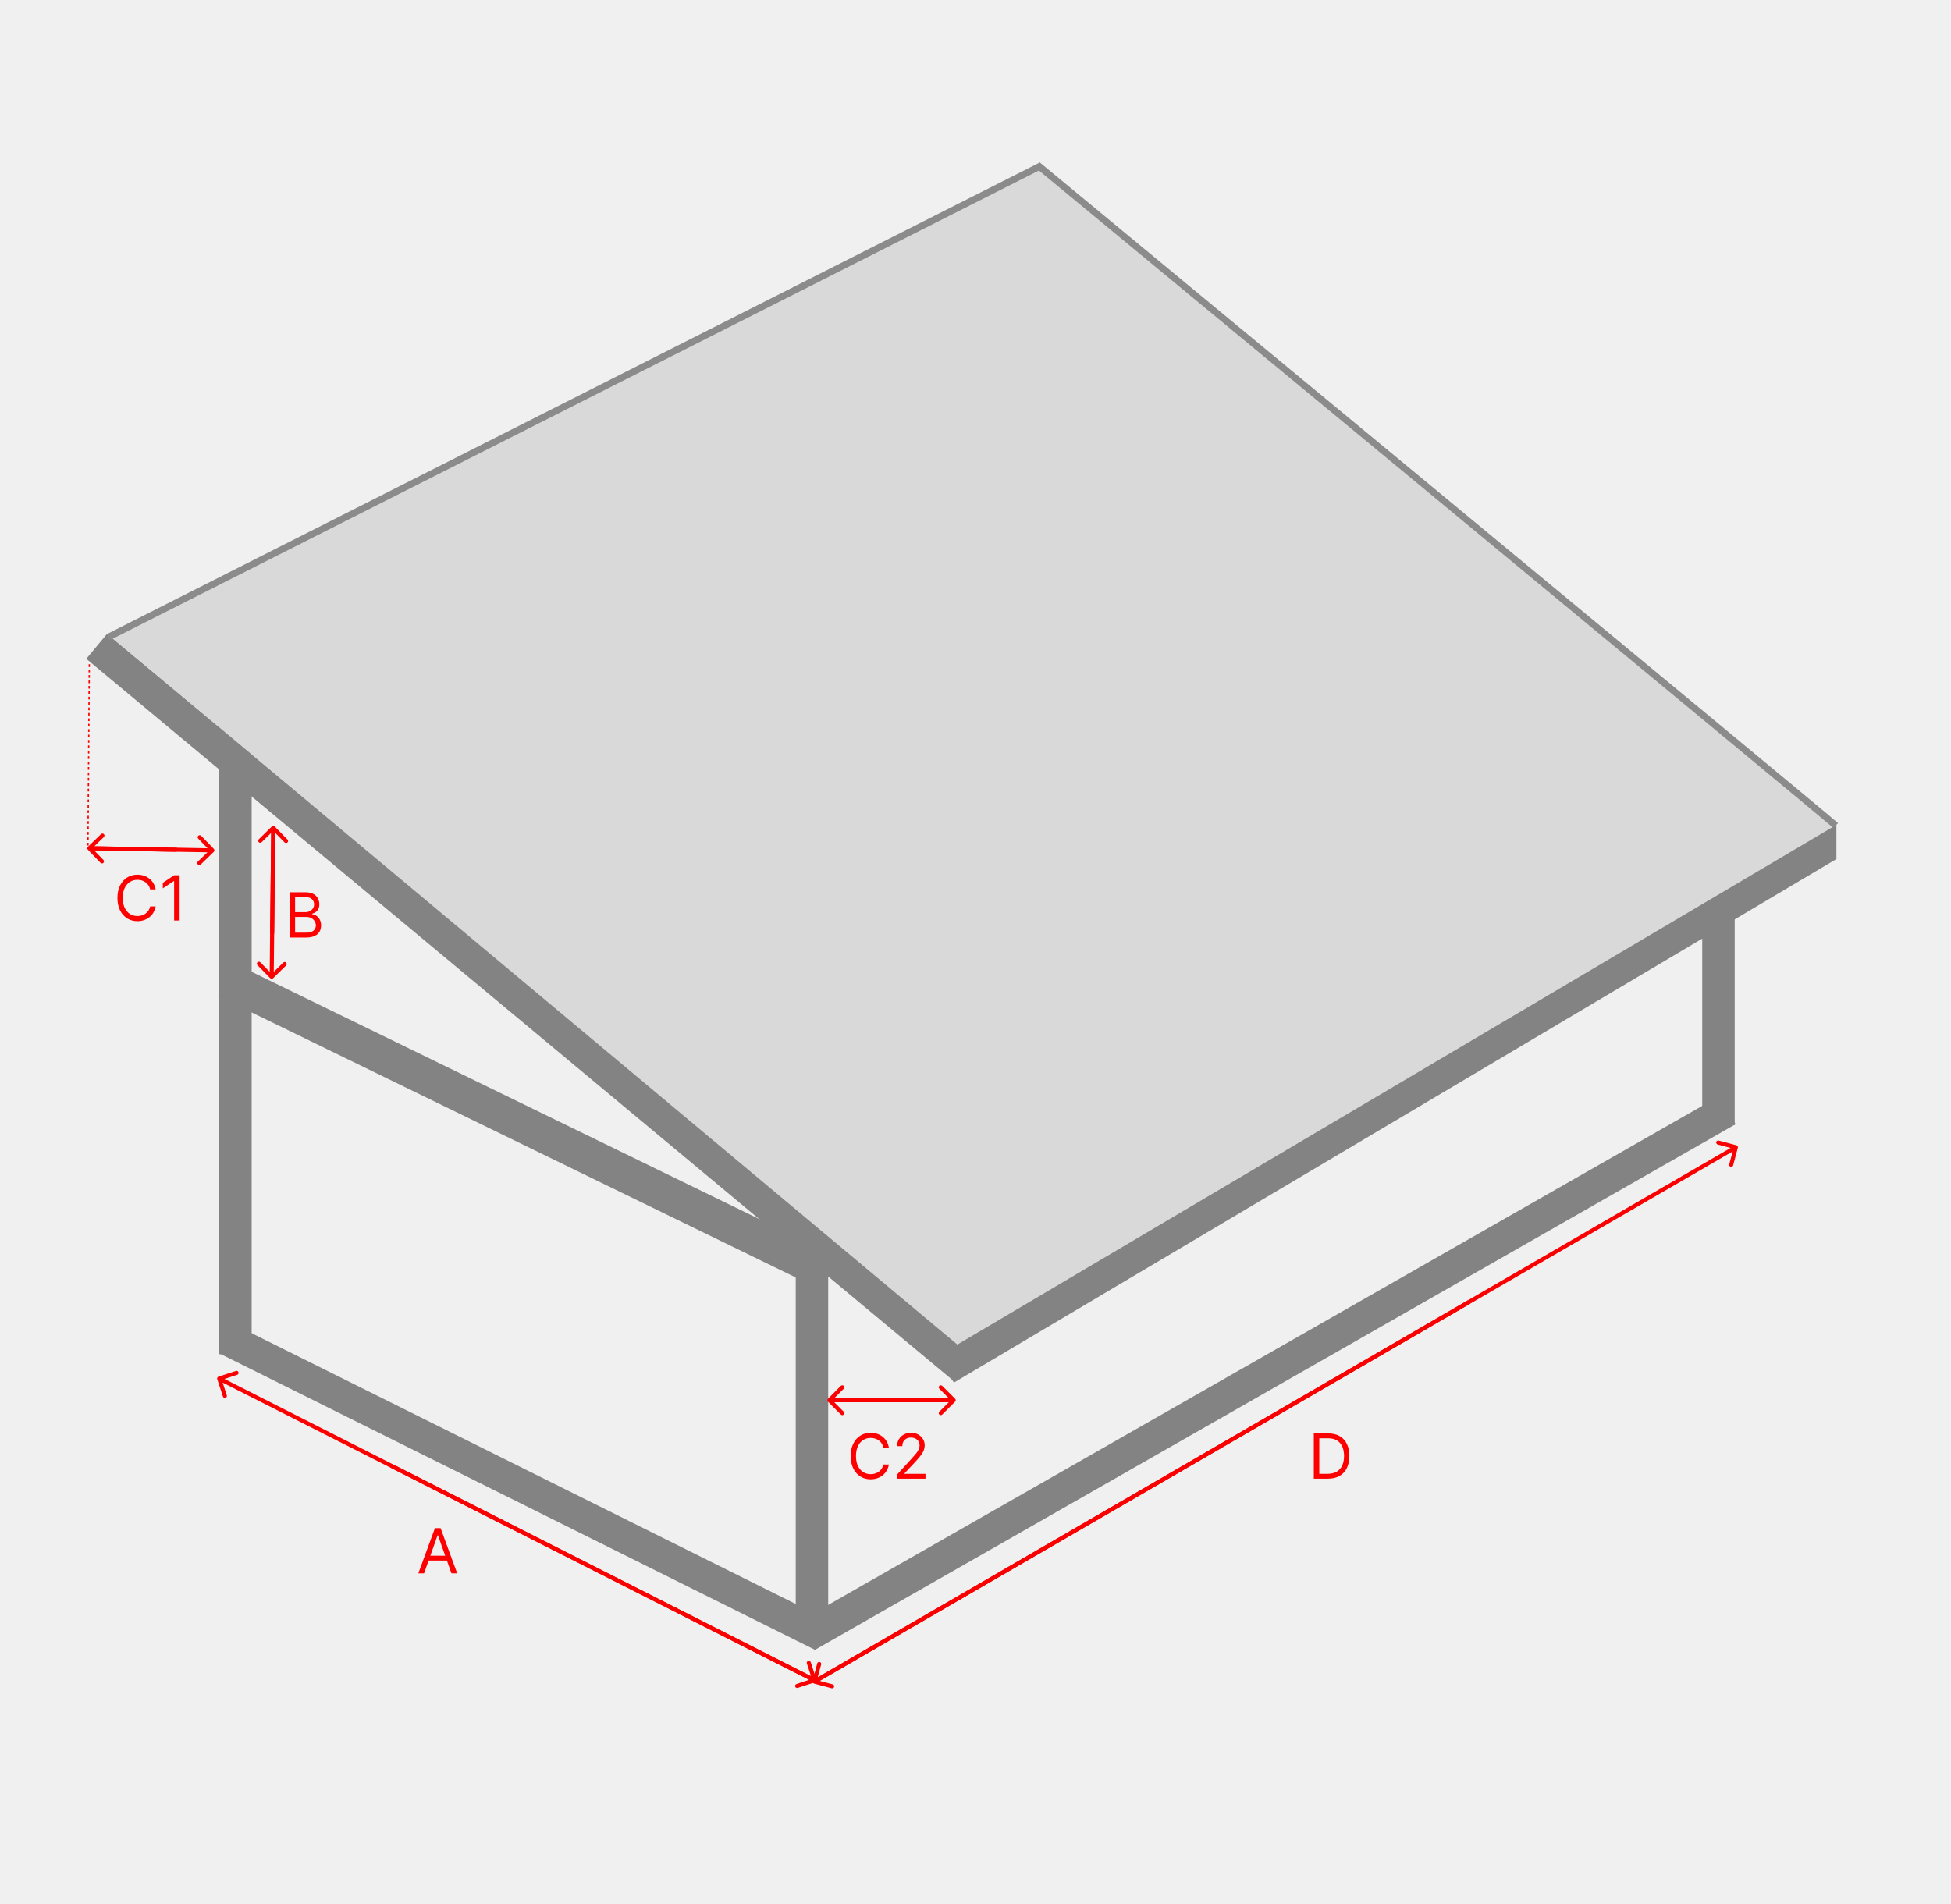
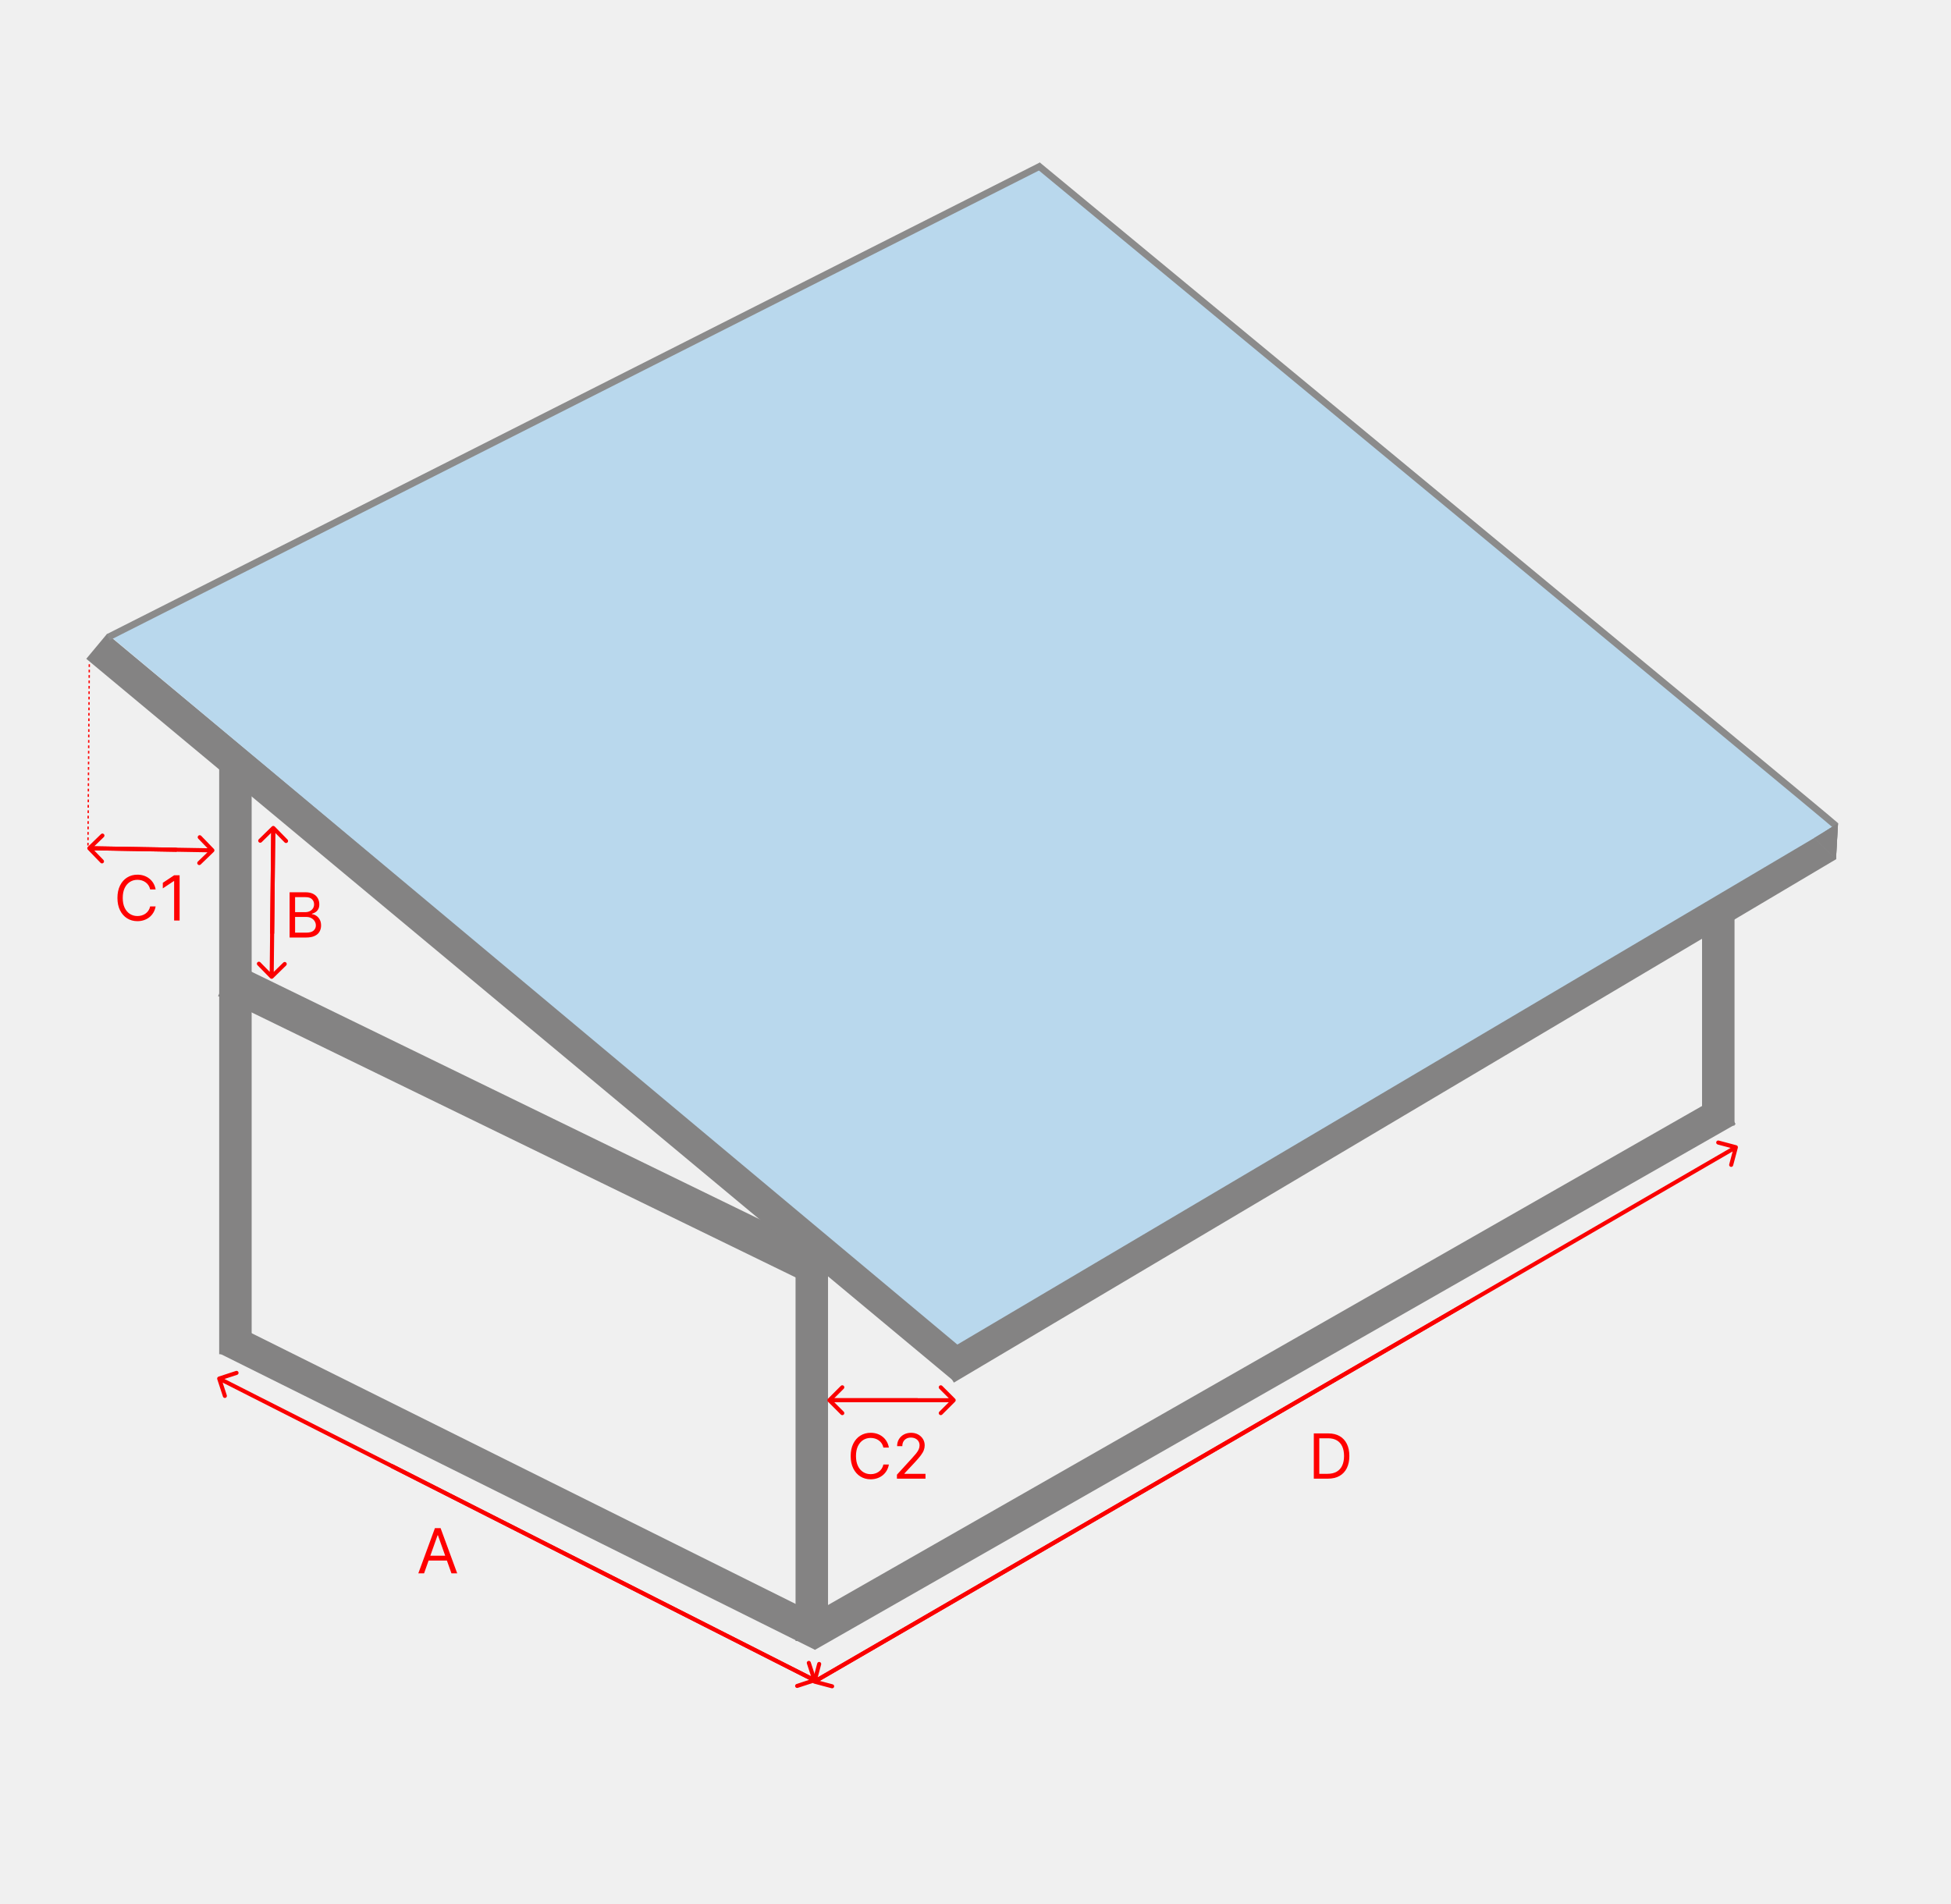
<svg xmlns="http://www.w3.org/2000/svg" width="1442" height="1407" viewBox="0 0 1442 1407" fill="none">
  <g clip-path="url(#clip0_505_396)">
-     <line x1="600.129" y1="896.523" x2="600.129" y2="1212.52" stroke="#848383" stroke-width="24" />
-     <line x1="1270.13" y1="619.523" x2="1270.13" y2="831.523" stroke="#848383" stroke-width="24" />
-     <line x1="174" y1="528" x2="174" y2="1001" stroke="#848383" stroke-width="24" />
+     <line x1="600" y1="921" x2="600" y2="1213" stroke="#848383" stroke-width="24" />
+     <line x1="1270" y1="676" x2="1270" y2="832" stroke="#848383" stroke-width="24" />
+     <line x1="174" y1="559" x2="174" y2="1001" stroke="#848383" stroke-width="24" />
    <line x1="607.653" y1="1208.74" x2="167.653" y2="989.743" stroke="#848383" stroke-width="24" />
    <line x1="596.087" y1="933.136" x2="167.087" y2="724.136" stroke="#848383" stroke-width="27" />
    <line x1="596.362" y1="1209.13" x2="1276.87" y2="820.556" stroke="#848383" stroke-width="24" />
-     <rect x="1332.73" y="609.485" width="24.581" height="25.491" fill="#848383" />
-     <rect x="229.688" y="522.604" width="35.505" height="30.953" fill="#848383" />
    <line x1="713.323" y1="1012.22" x2="71.45" y2="477.745" stroke="#848383" stroke-width="24" />
    <line x1="698.879" y1="1011.68" x2="1351.19" y2="624.654" stroke="#848383" stroke-width="24" />
-     <path d="M707.584 993.87L79.578 468.668L769.129 124.519L1029.5 336L1193 472L1357.59 609.526L707.584 993.87Z" fill="#D9D9D9" />
+     <path d="M707.584 993.87L79.578 468.668L769.129 124.519L1029.5 336L1193 472L1357.59 609.526L707.584 993.87Z" fill="#B9D8ED" />
    <path d="M766.963 122.035C766.963 122.035 1353.49 606.676 1356.7 610.152" stroke="#8B8B8B" stroke-width="5" />
    <path d="M769.664 122.338L80 471" stroke="#8B8B8B" stroke-width="5" />
    <path d="M201.845 723.081C201.253 723.66 200.303 723.65 199.724 723.058L190.281 713.41C189.701 712.818 189.712 711.868 190.304 711.289C190.896 710.709 191.845 710.719 192.425 711.311L200.818 719.887L209.394 711.494C209.987 710.914 210.936 710.925 211.516 711.517C212.095 712.109 212.085 713.058 211.493 713.638L201.845 723.081ZM203.478 612.016L202.296 722.025L199.296 721.993L200.479 611.984L203.478 612.016Z" fill="#FA0000" />
    <path d="M200.93 610.928C201.522 610.348 202.472 610.358 203.051 610.95L212.495 620.597C213.075 621.189 213.065 622.139 212.473 622.718C211.881 623.298 210.931 623.288 210.351 622.696L201.957 614.121L193.382 622.515C192.79 623.095 191.84 623.085 191.261 622.493C190.681 621.901 190.691 620.951 191.283 620.372L200.93 610.928ZM199.649 690.115L200.48 611.984L203.479 612.016L202.648 690.147L199.649 690.115Z" fill="#FA0000" />
    <path d="M705.933 1036.06C706.519 1035.47 706.519 1034.52 705.933 1033.94L696.387 1024.39C695.802 1023.81 694.852 1023.81 694.266 1024.39C693.68 1024.98 693.68 1025.93 694.266 1026.51L702.751 1035L694.266 1043.48C693.68 1044.07 693.68 1045.02 694.266 1045.6C694.852 1046.19 695.802 1046.19 696.387 1045.6L705.933 1036.06ZM613.002 1036.5L704.873 1036.5L704.873 1033.5L613.002 1033.5L613.002 1036.5Z" fill="#FA0000" />
    <path d="M611.94 1033.94C611.354 1034.52 611.354 1035.47 611.94 1036.06L621.486 1045.61C622.072 1046.19 623.022 1046.19 623.607 1045.61C624.193 1045.02 624.193 1044.07 623.607 1043.49L615.122 1035L623.608 1026.51C624.193 1025.93 624.193 1024.98 623.608 1024.39C623.022 1023.81 622.072 1023.81 621.486 1024.39L611.94 1033.94ZM678.25 1033.5L613.001 1033.5L613.001 1036.5L678.25 1036.5L678.25 1033.5Z" fill="#FA0000" />
    <path d="M161.533 1017.57C160.746 1017.83 160.317 1018.68 160.574 1019.47L164.774 1032.3C165.031 1033.08 165.879 1033.51 166.666 1033.26C167.453 1033 167.883 1032.15 167.625 1031.36L163.892 1019.96L175.297 1016.23C176.084 1015.97 176.514 1015.12 176.256 1014.33C175.998 1013.55 175.151 1013.12 174.364 1013.38L161.533 1017.57ZM602.678 1240.66L162.678 1017.66L161.322 1020.34L601.322 1243.34L602.678 1240.66Z" fill="#FA0000" />
    <path d="M602.467 1243.43C603.254 1243.17 603.683 1242.32 603.426 1241.53L599.226 1228.7C598.968 1227.92 598.121 1227.49 597.334 1227.74C596.547 1228 596.117 1228.85 596.375 1229.64L600.108 1241.04L588.703 1244.77C587.916 1245.03 587.486 1245.88 587.744 1246.67C588.002 1247.45 588.849 1247.88 589.636 1247.62L602.467 1243.43ZM288.822 1084.96L601.322 1243.34L602.678 1240.66L290.178 1082.28L288.822 1084.96Z" fill="#FA0000" />
    <path d="M1284.45 848.385C1284.66 847.585 1284.19 846.763 1283.39 846.55L1270.34 843.082C1269.54 842.87 1268.72 843.346 1268.5 844.147C1268.29 844.947 1268.77 845.769 1269.57 845.982L1281.17 849.064L1278.08 860.662C1277.87 861.462 1278.35 862.284 1279.15 862.497C1279.95 862.709 1280.77 862.233 1280.98 861.432L1284.45 848.385ZM602.753 1244.3L1283.75 849.298L1282.25 846.702L601.247 1241.7L602.753 1244.3Z" fill="#FA0000" />
    <path d="M600.55 1242.62C600.337 1243.42 600.813 1244.24 601.614 1244.45L614.661 1247.92C615.462 1248.13 616.283 1247.65 616.496 1246.85C616.709 1246.05 616.232 1245.23 615.432 1245.02L603.834 1241.94L606.917 1230.34C607.13 1229.54 606.653 1228.72 605.853 1228.5C605.052 1228.29 604.23 1228.77 604.018 1229.57L600.55 1242.62ZM1084.91 961.162L601.247 1241.7L602.752 1244.3L1086.42 963.757L1084.91 961.162Z" fill="#FA0000" />
    <path d="M313.423 1163H309.176L321.46 1129.55H325.642L337.926 1163H333.679L323.682 1134.84H323.42L313.423 1163ZM314.991 1149.93H332.111V1153.53H314.991V1149.93Z" fill="#FF0000" />
    <path d="M214.051 693V659.545H225.747C228.078 659.545 230 659.948 231.513 660.754C233.027 661.549 234.154 662.622 234.895 663.972C235.635 665.312 236.006 666.798 236.006 668.432C236.006 669.869 235.75 671.056 235.238 671.993C234.737 672.929 234.073 673.67 233.245 674.214C232.428 674.759 231.541 675.162 230.582 675.423V675.75C231.606 675.815 232.635 676.175 233.67 676.828C234.704 677.482 235.57 678.418 236.267 679.638C236.964 680.857 237.312 682.349 237.312 684.114C237.312 685.791 236.931 687.299 236.169 688.638C235.407 689.978 234.203 691.04 232.559 691.824C230.915 692.608 228.775 693 226.139 693H214.051ZM218.102 689.406H226.139C228.786 689.406 230.664 688.894 231.775 687.871C232.897 686.836 233.457 685.584 233.457 684.114C233.457 682.981 233.169 681.936 232.592 680.977C232.014 680.008 231.192 679.235 230.125 678.658C229.058 678.07 227.795 677.776 226.335 677.776H218.102V689.406ZM218.102 674.247H225.616C226.836 674.247 227.936 674.008 228.916 673.528C229.907 673.049 230.691 672.374 231.268 671.503C231.857 670.632 232.151 669.608 232.151 668.432C232.151 666.962 231.639 665.715 230.615 664.691C229.591 663.656 227.969 663.139 225.747 663.139H218.102V674.247Z" fill="#FF0000" />
    <path d="M981.375 1093H971.051V1059.55H981.832C985.078 1059.55 987.855 1060.22 990.163 1061.55C992.472 1062.88 994.242 1064.79 995.472 1067.29C996.703 1069.77 997.318 1072.74 997.318 1076.21C997.318 1079.69 996.697 1082.69 995.456 1085.21C994.214 1087.71 992.407 1089.64 990.033 1090.99C987.659 1092.33 984.773 1093 981.375 1093ZM975.102 1089.41H981.114C983.88 1089.41 986.172 1088.87 987.991 1087.81C989.809 1086.74 991.165 1085.22 992.058 1083.25C992.951 1081.28 993.398 1078.93 993.398 1076.21C993.398 1073.51 992.957 1071.18 992.075 1069.23C991.192 1067.27 989.875 1065.77 988.121 1064.72C986.368 1063.67 984.185 1063.14 981.571 1063.14H975.102V1089.41Z" fill="#FF0000" />
    <path d="M656.972 1070H652.92C652.681 1068.83 652.262 1067.81 651.663 1066.93C651.075 1066.05 650.356 1065.31 649.506 1064.71C648.668 1064.1 647.737 1063.64 646.713 1063.34C645.689 1063.03 644.622 1062.88 643.511 1062.88C641.486 1062.88 639.651 1063.39 638.006 1064.41C636.373 1065.44 635.071 1066.95 634.102 1068.94C633.144 1070.93 632.665 1073.38 632.665 1076.27C632.665 1079.17 633.144 1081.61 634.102 1083.61C635.071 1085.6 636.373 1087.11 638.006 1088.13C639.651 1089.16 641.486 1089.67 643.511 1089.67C644.622 1089.67 645.689 1089.52 646.713 1089.21C647.737 1088.91 648.668 1088.45 649.506 1087.85C650.356 1087.24 651.075 1086.5 651.663 1085.62C652.262 1084.72 652.681 1083.7 652.92 1082.55H656.972C656.667 1084.26 656.111 1085.79 655.305 1087.14C654.5 1088.49 653.498 1089.63 652.3 1090.58C651.102 1091.52 649.757 1092.23 648.265 1092.72C646.784 1093.21 645.199 1093.46 643.511 1093.46C640.658 1093.46 638.121 1092.76 635.899 1091.37C633.678 1089.97 631.93 1087.99 630.656 1085.42C629.381 1082.85 628.744 1079.8 628.744 1076.27C628.744 1072.74 629.381 1069.7 630.656 1067.12C631.93 1064.55 633.678 1062.57 635.899 1061.18C638.121 1059.79 640.658 1059.09 643.511 1059.09C645.199 1059.09 646.784 1059.33 648.265 1059.82C649.757 1060.31 651.102 1061.03 652.3 1061.98C653.498 1062.92 654.5 1064.06 655.305 1065.41C656.111 1066.75 656.667 1068.28 656.972 1070ZM662.93 1093V1090.06L673.972 1077.97C675.268 1076.56 676.336 1075.33 677.174 1074.28C678.013 1073.22 678.633 1072.23 679.036 1071.31C679.45 1070.37 679.657 1069.39 679.657 1068.37C679.657 1067.19 679.374 1066.17 678.808 1065.31C678.252 1064.45 677.49 1063.79 676.521 1063.32C675.552 1062.85 674.463 1062.62 673.254 1062.62C671.969 1062.62 670.847 1062.88 669.889 1063.42C668.941 1063.94 668.206 1064.67 667.683 1065.62C667.172 1066.57 666.916 1067.68 666.916 1068.95H663.061C663.061 1066.99 663.512 1065.27 664.416 1063.79C665.32 1062.31 666.551 1061.16 668.108 1060.33C669.676 1059.5 671.435 1059.09 673.384 1059.09C675.345 1059.09 677.082 1059.5 678.595 1060.33C680.109 1061.16 681.296 1062.27 682.156 1063.68C683.017 1065.08 683.447 1066.65 683.447 1068.37C683.447 1069.6 683.224 1070.8 682.777 1071.98C682.342 1073.14 681.579 1074.44 680.49 1075.88C679.412 1077.31 677.915 1079.05 675.998 1081.11L668.484 1089.14V1089.41H684.035V1093H662.93Z" fill="#FF0000" />
    <path d="M115.03 657.45H110.979C110.739 656.285 110.32 655.261 109.721 654.379C109.133 653.497 108.414 652.757 107.565 652.158C106.726 651.548 105.795 651.09 104.772 650.785C103.748 650.48 102.681 650.328 101.57 650.328C99.544 650.328 97.709 650.84 96.065 651.864C94.431 652.887 93.13 654.396 92.161 656.388C91.203 658.381 90.723 660.826 90.723 663.723C90.723 666.62 91.203 669.065 92.161 671.057C93.13 673.05 94.431 674.559 96.065 675.582C97.709 676.606 99.544 677.118 101.57 677.118C102.681 677.118 103.748 676.965 104.772 676.66C105.795 676.355 106.726 675.904 107.565 675.305C108.414 674.695 109.133 673.949 109.721 673.067C110.32 672.174 110.739 671.15 110.979 669.996H115.03C114.725 671.705 114.17 673.235 113.364 674.586C112.558 675.936 111.556 677.085 110.358 678.033C109.16 678.969 107.815 679.682 106.324 680.172C104.842 680.663 103.258 680.908 101.57 680.908C98.717 680.908 96.179 680.211 93.958 678.817C91.736 677.423 89.988 675.441 88.714 672.871C87.44 670.301 86.803 667.251 86.803 663.723C86.803 660.195 87.44 657.145 88.714 654.575C89.988 652.005 91.736 650.023 93.958 648.629C96.179 647.235 98.717 646.538 101.57 646.538C103.258 646.538 104.842 646.783 106.324 647.273C107.815 647.763 109.16 648.482 110.358 649.43C111.556 650.366 112.558 651.51 113.364 652.86C114.17 654.199 114.725 655.73 115.03 657.45ZM132.75 646.996V680.45H128.699V651.243H128.503L120.335 656.666V652.55L128.699 646.996H132.75Z" fill="#FF0000" />
    <path d="M158.033 629.637C158.629 629.062 158.645 628.112 158.07 627.516L148.691 617.806C148.115 617.21 147.166 617.194 146.57 617.769C145.974 618.345 145.958 619.294 146.533 619.89L154.87 628.522L146.238 636.858C145.643 637.434 145.626 638.383 146.202 638.979C146.777 639.575 147.727 639.592 148.323 639.016L158.033 629.637ZM65.974 628.478L156.965 630.058L157.017 627.059L66.026 625.479L65.974 628.478Z" fill="#FA0000" />
    <path d="M64.959 625.93C64.363 626.505 64.346 627.455 64.922 628.051L74.301 637.761C74.876 638.357 75.826 638.373 76.422 637.798C77.018 637.222 77.034 636.273 76.459 635.677L68.122 627.046L76.753 618.709C77.349 618.133 77.365 617.184 76.79 616.588C76.215 615.992 75.265 615.976 74.669 616.551L64.959 625.93ZM130.651 626.631L66.027 625.509L65.975 628.509L130.599 629.631L130.651 626.631Z" fill="#FA0000" />
    <path d="M66 491L65 627" stroke="#FF0000" stroke-dasharray="2 2" />
+     <mask id="path-28-inside-1_505_396" fill="white">
+       <path d="M1358.5 608.5L1341 619.5L1357 635L1358.5 608.5Z" />
+     </mask>
+     <path d="M1341 619.5L1329.29 600.874L1305.56 615.794L1325.69 635.301L1341 619.5ZM1358.5 608.5L1380.46 609.743L1382.87 567.194L1346.79 589.874L1358.5 608.5ZM1357 635L1341.69 650.801L1376.25 684.275L1378.96 636.243L1357 635ZM1352.71 638.126L1370.21 627.126L1346.79 589.874L1329.29 600.874L1352.71 638.126ZM1336.54 607.257L1335.04 633.757L1378.96 636.243L1380.46 609.743L1336.54 607.257ZM1372.31 619.199L1356.31 603.699L1325.69 635.301L1341.69 650.801L1372.31 619.199Z" fill="#8B8B8B" mask="url(#path-28-inside-1_505_396)" />
+     <path d="M1341 619.5L1329.29 600.874L1305.56 615.794L1325.69 635.301L1341 619.5ZM1358.5 608.5L1380.46 609.743L1382.87 567.194L1346.79 589.874L1358.5 608.5ZM1357 635L1341.69 650.801L1376.25 684.275L1378.96 636.243L1357 635ZM1352.71 638.126L1370.21 627.126L1346.79 589.874L1329.29 600.874L1352.71 638.126ZM1336.54 607.257L1335.04 633.757L1378.96 636.243L1380.46 609.743L1336.54 607.257ZM1372.31 619.199L1356.31 603.699L1325.69 635.301L1341.69 650.801L1372.31 619.199Z" fill="#8B8B8B" mask="url(#path-28-inside-1_505_396)" />
+     <path d="M1341 619.5L1329.29 600.874L1305.56 615.794L1325.69 635.301L1341 619.5ZM1358.5 608.5L1380.46 609.743L1382.87 567.194L1346.79 589.874L1358.5 608.5ZM1357 635L1341.69 650.801L1376.25 684.275L1378.96 636.243L1357 635ZM1352.71 638.126L1370.21 627.126L1346.79 589.874L1329.29 600.874L1352.71 638.126ZM1336.54 607.257L1335.04 633.757L1378.96 636.243L1380.46 609.743L1336.54 607.257ZM1372.31 619.199L1356.31 603.699L1325.69 635.301L1341.69 650.801L1372.31 619.199Z" fill="#848383" mask="url(#path-28-inside-1_505_396)" />
  </g>
  <defs>
    <clipPath id="clip0_505_396">
      <rect width="1442" height="1407" fill="white" />
    </clipPath>
  </defs>
</svg>
